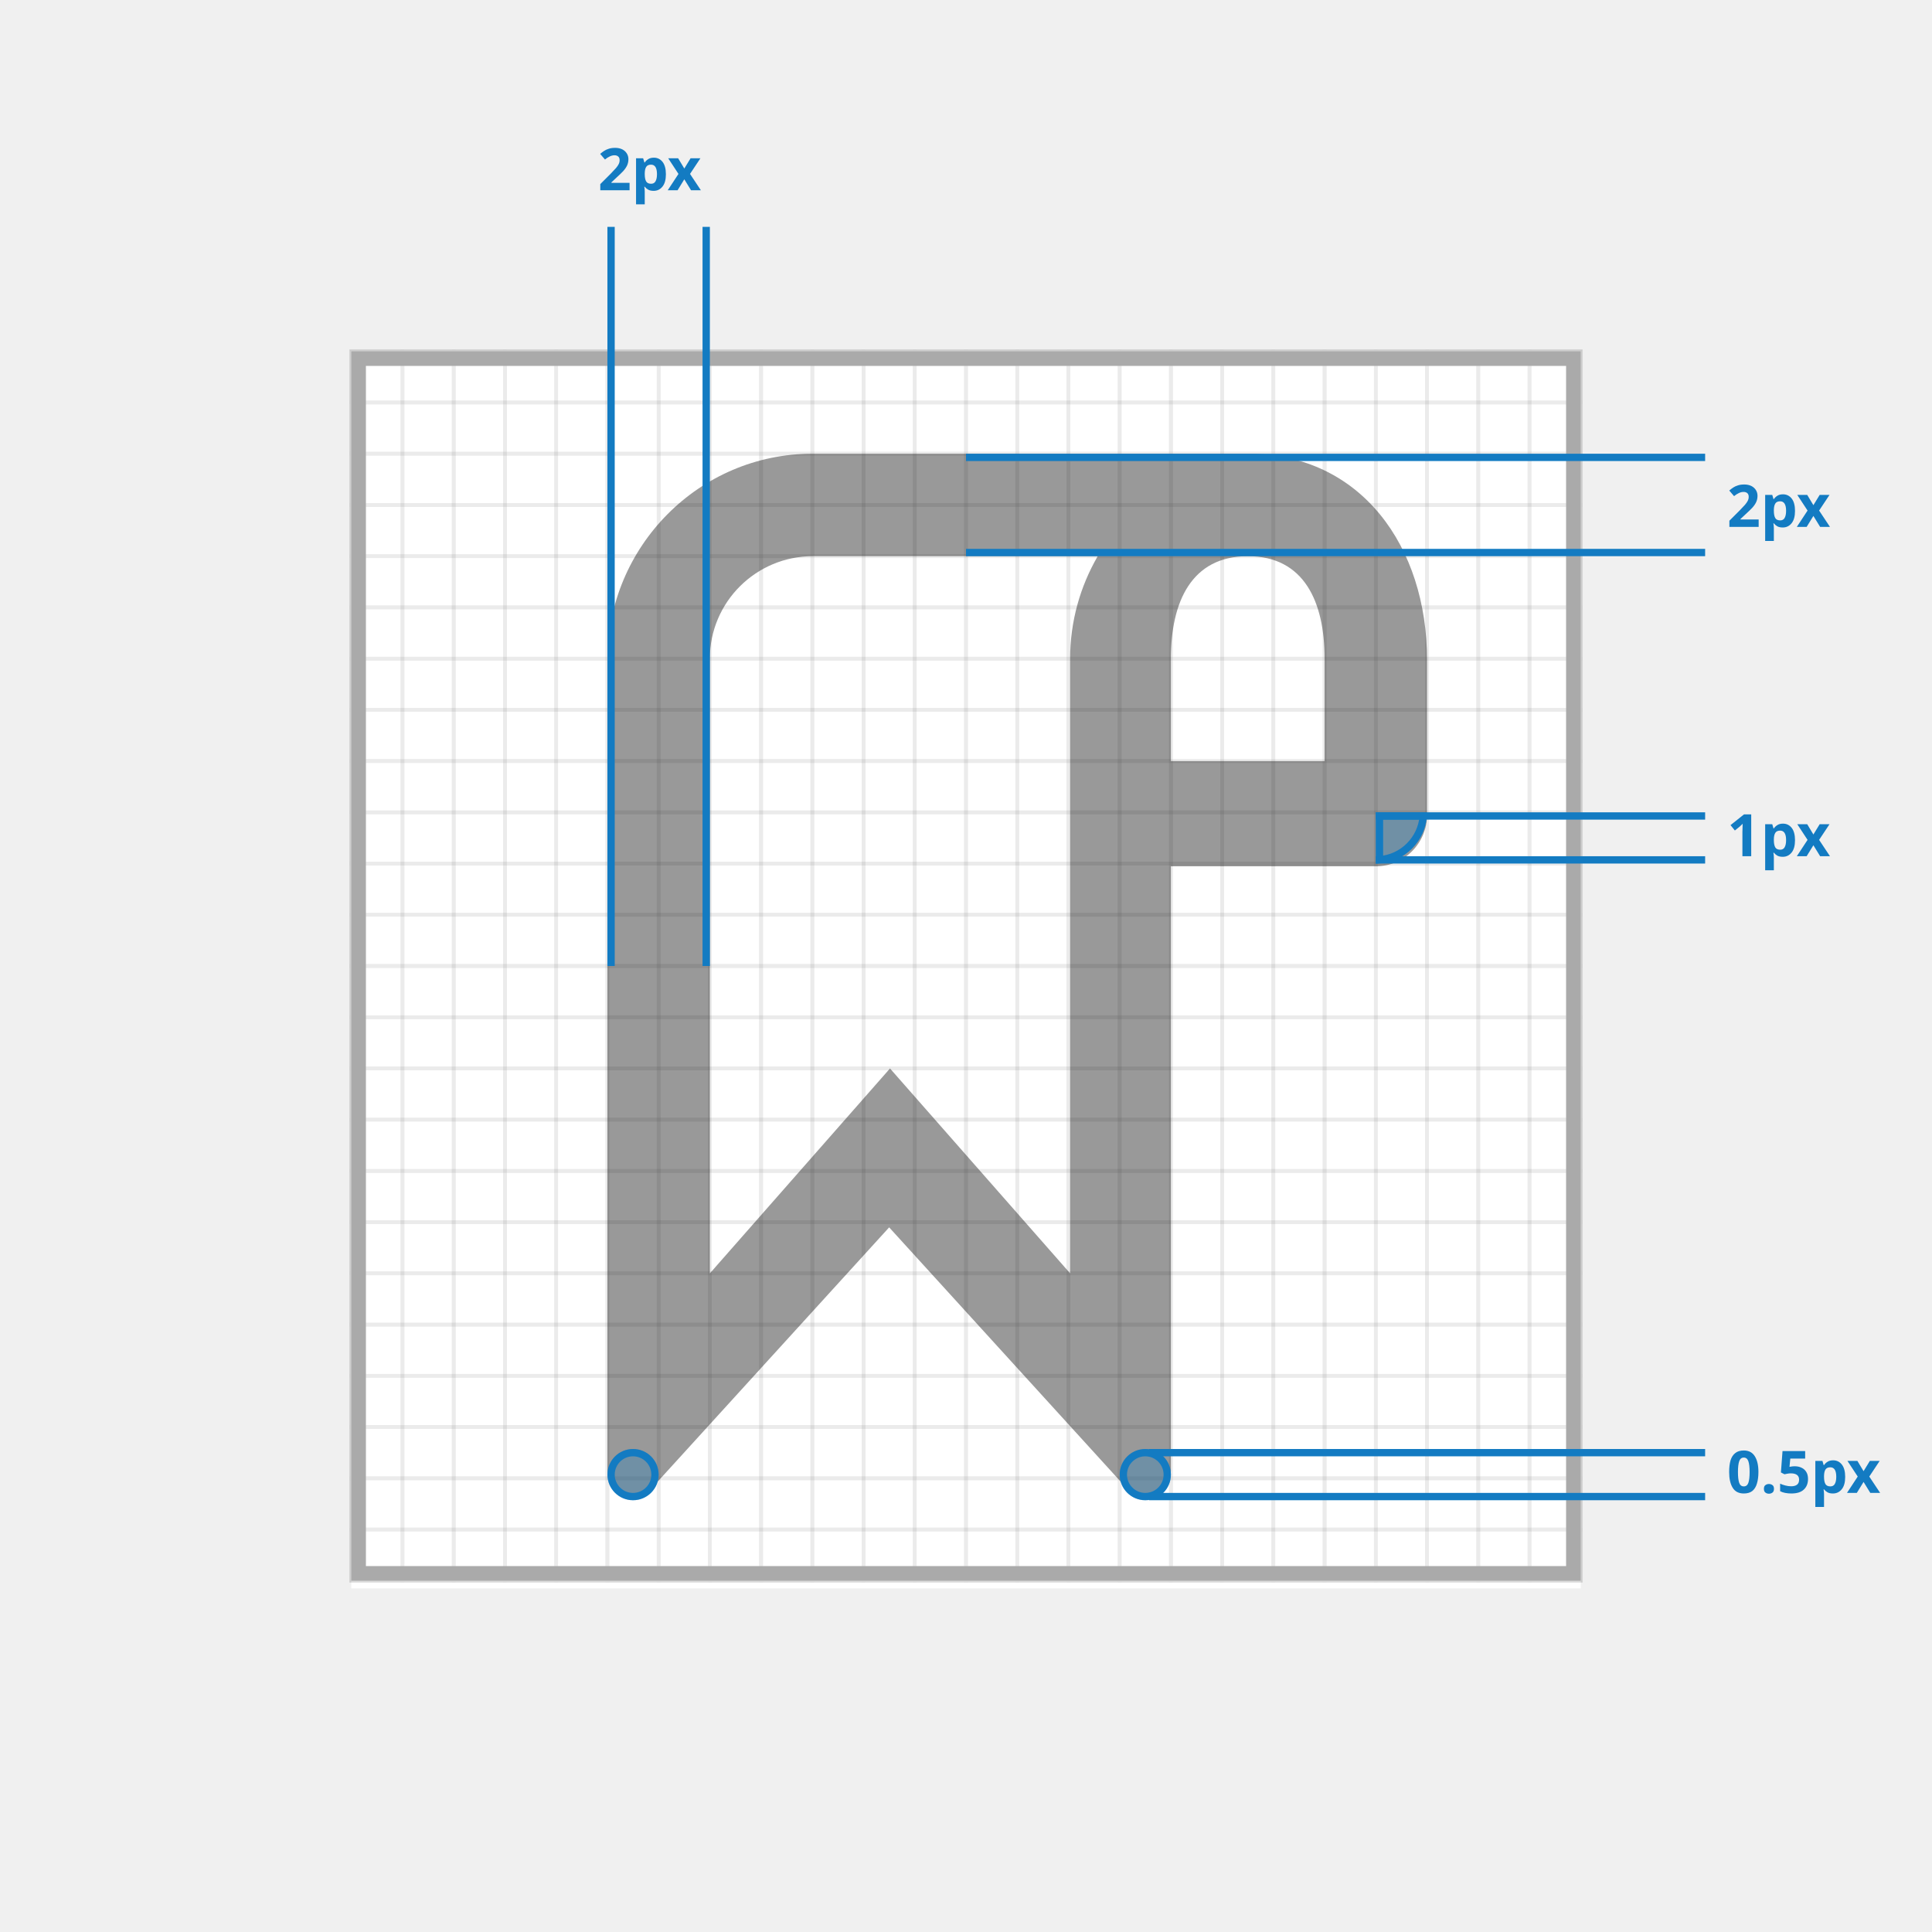
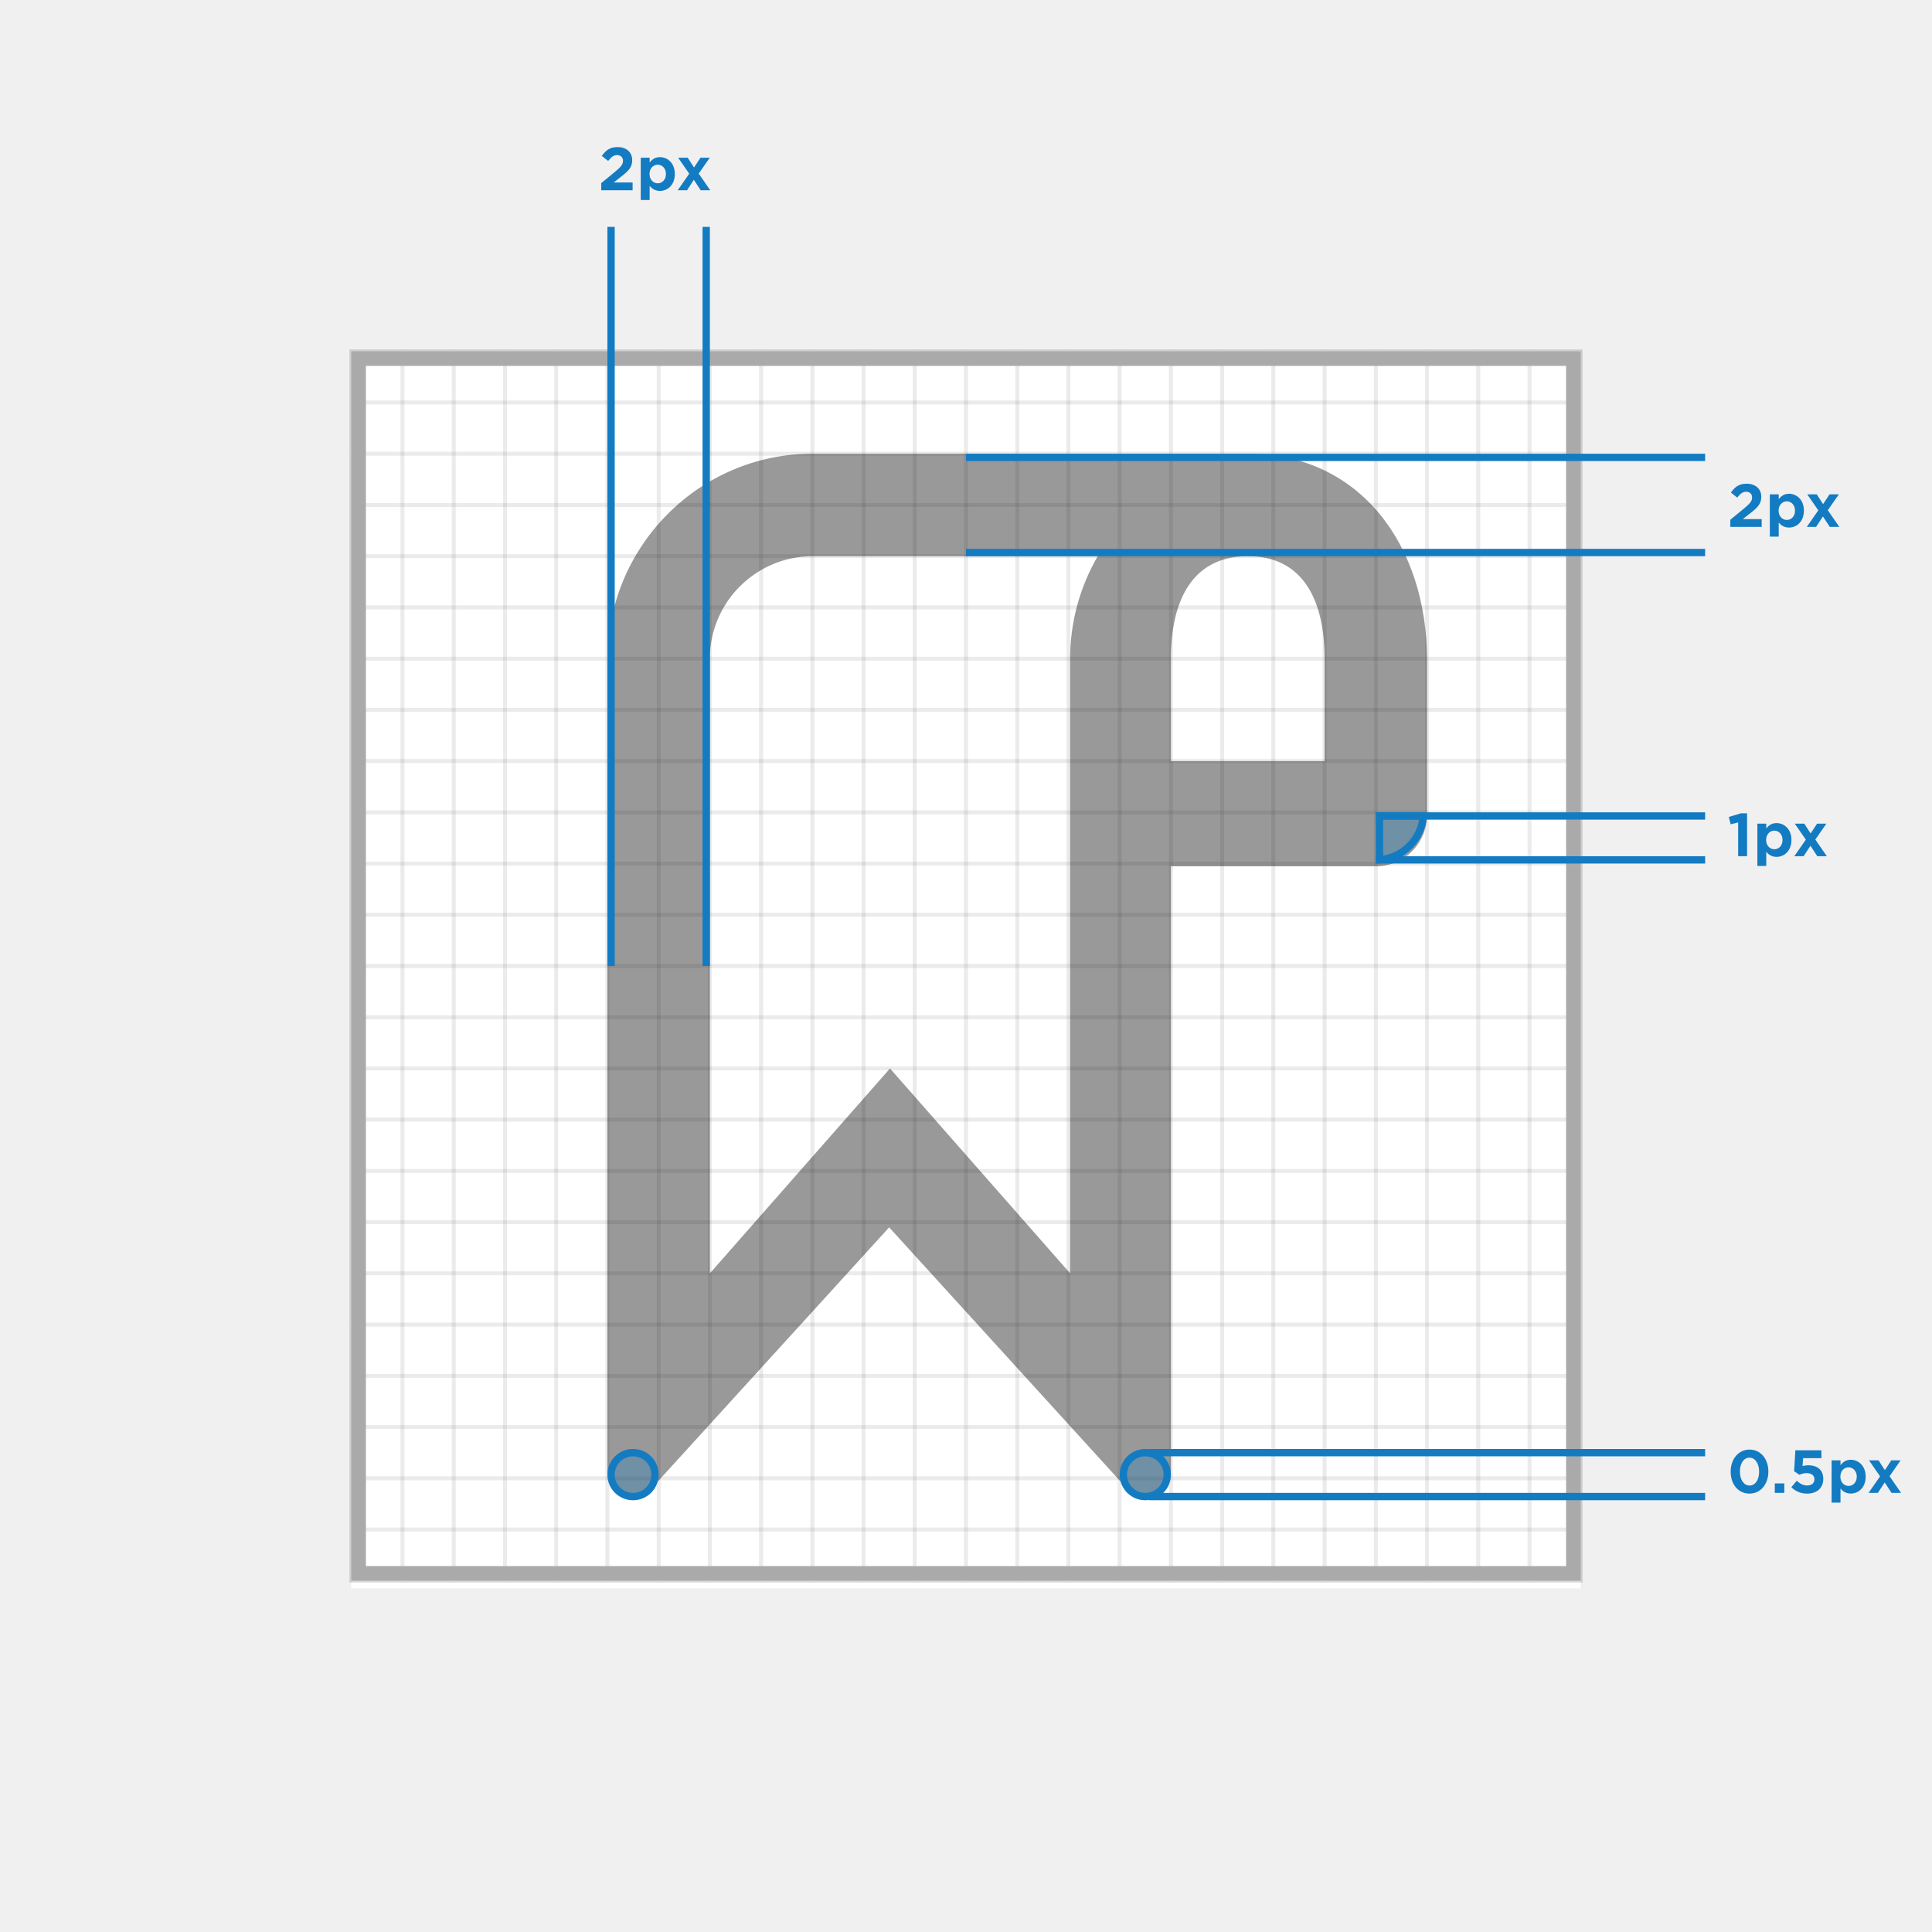
- <svg xmlns="http://www.w3.org/2000/svg" xmlns:xlink="http://www.w3.org/1999/xlink" width="264px" height="264px" viewBox="0 0 264 264" version="1.1">
+ <svg xmlns="http://www.w3.org/2000/svg" xmlns:xlink="http://www.w3.org/1999/xlink" width="264" height="264" viewBox="0 0 264 264">
  <defs>
-     <circle id="path-1" cx="73.5" cy="5.5" r="3.5" />
-     <circle id="path-2" cx="3.5" cy="5.5" r="3.5" />
-     <path d="M147,100 L147,93 C143.134,93 140,96.134 140,100 L147,100 Z" id="path-3" />
+     <circle id="example-3-a" cx="73.5" cy="5.5" r="3.5" />
+     <circle id="example-3-b" cx="3.5" cy="5.5" r="3.5" />
+     <path id="example-3-c" d="M147,100 L147,93 C143.134,93 140,96.134 140,100 L147,100 Z" />
  </defs>
-   <g id="Page-1" stroke="none" stroke-width="1" fill="none" fill-rule="evenodd">
-     <g id="Example-3">
-       <g id="Group" transform="translate(48, 18)">
-         <g id="Icon-Grid---Base---Zoomed" transform="translate(0, 30)">
-           <g id="Grid">
-             <rect id="Rectangle" fill="#FFFFFF" x="0" y="0" width="168" height="169.05" />
-             <g id="pixels" opacity="0.4" stroke="#000000" stroke-width="0.5">
-               <g id="Group" opacity="0.2">
-                 <rect id="Rectangle-3" x="161" y="0" width="7" height="168" />
-                 <rect id="Rectangle-3" x="154" y="0" width="7" height="168" />
-                 <rect id="Rectangle-3" x="147" y="0" width="7" height="168" />
-                 <rect id="Rectangle-3" x="140" y="0" width="7" height="168" />
-                 <rect id="Rectangle-3" x="133" y="0" width="7" height="168" />
-                 <rect id="Rectangle-3" x="126" y="0" width="7" height="168" />
-                 <rect id="Rectangle-3" x="119" y="0" width="7" height="168" />
-                 <rect id="Rectangle-3" x="112" y="0" width="7" height="168" />
-                 <rect id="Rectangle-3" x="105" y="0" width="7" height="168" />
-                 <rect id="Rectangle-3" x="98" y="0" width="7" height="168" />
-                 <rect id="Rectangle-3" x="91" y="0" width="7" height="168" />
-                 <rect id="Rectangle-3" x="84" y="0" width="7" height="168" />
-                 <rect id="Rectangle-3" x="77" y="0" width="7" height="168" />
-                 <rect id="Rectangle-3" x="70" y="0" width="7" height="168" />
-                 <rect id="Rectangle-3" x="63" y="0" width="7" height="168" />
-                 <rect id="Rectangle-3" x="56" y="0" width="7" height="168" />
-                 <rect id="Rectangle-3" x="49" y="0" width="7" height="168" />
-                 <rect id="Rectangle-3" x="42" y="0" width="7" height="168" />
-                 <rect id="Rectangle-3" x="35" y="0" width="7" height="168" />
-                 <rect id="Rectangle-3" x="28" y="0" width="7" height="168" />
-                 <rect id="Rectangle-3" x="21" y="0" width="7" height="168" />
-                 <rect id="Rectangle-3" x="14" y="0" width="7" height="168" />
-                 <rect id="Rectangle-3" x="7" y="0" width="7" height="168" />
-                 <rect id="Rectangle-3" x="0" y="0" width="7" height="168" />
-               </g>
-               <g id="Group" opacity="0.2" transform="translate(84, 84) rotate(90) translate(-84, -84) ">
-                 <rect id="Rectangle-3" x="161" y="0" width="7" height="168" />
-                 <rect id="Rectangle-3" x="154" y="0" width="7" height="168" />
-                 <rect id="Rectangle-3" x="147" y="0" width="7" height="168" />
-                 <rect id="Rectangle-3" x="140" y="0" width="7" height="168" />
-                 <rect id="Rectangle-3" x="133" y="0" width="7" height="168" />
-                 <rect id="Rectangle-3" x="126" y="0" width="7" height="168" />
-                 <rect id="Rectangle-3" x="119" y="0" width="7" height="168" />
-                 <rect id="Rectangle-3" x="112" y="0" width="7" height="168" />
-                 <rect id="Rectangle-3" x="105" y="0" width="7" height="168" />
-                 <rect id="Rectangle-3" x="98" y="0" width="7" height="168" />
-                 <rect id="Rectangle-3" x="91" y="0" width="7" height="168" />
-                 <rect id="Rectangle-3" x="84" y="0" width="7" height="168" />
-                 <rect id="Rectangle-3" x="77" y="0" width="7" height="168" />
-                 <rect id="Rectangle-3" x="70" y="0" width="7" height="168" />
-                 <rect id="Rectangle-3" x="63" y="0" width="7" height="168" />
-                 <rect id="Rectangle-3" x="56" y="0" width="7" height="168" />
-                 <rect id="Rectangle-3" x="49" y="0" width="7" height="168" />
-                 <rect id="Rectangle-3" x="42" y="0" width="7" height="168" />
-                 <rect id="Rectangle-3" x="35" y="0" width="7" height="168" />
-                 <rect id="Rectangle-3" x="28" y="0" width="7" height="168" />
-                 <rect id="Rectangle-3" x="21" y="0" width="7" height="168" />
-                 <rect id="Rectangle-3" x="14" y="0" width="7" height="168" />
-                 <rect id="Rectangle-3" x="7" y="0" width="7" height="168" />
-                 <rect id="Rectangle-3" x="0" y="0" width="7" height="168" />
-               </g>
-             </g>
-             <rect id="bounds" stroke="#AAAAAA" stroke-width="2" x="1" y="1" width="166" height="166" />
-           </g>
+   <g fill="none" fill-rule="evenodd" transform="translate(48 18)">
+     <g transform="translate(0 30)">
+       <rect width="168" height="169.05" fill="#FFF" />
+       <g stroke="#000" stroke-width=".5" opacity=".4">
+         <g opacity=".2">
+           <rect width="7" height="168" x="161" />
+           <rect width="7" height="168" x="154" />
+           <rect width="7" height="168" x="147" />
+           <rect width="7" height="168" x="140" />
+           <rect width="7" height="168" x="133" />
+           <rect width="7" height="168" x="126" />
+           <rect width="7" height="168" x="119" />
+           <rect width="7" height="168" x="112" />
+           <rect width="7" height="168" x="105" />
+           <rect width="7" height="168" x="98" />
+           <rect width="7" height="168" x="91" />
+           <rect width="7" height="168" x="84" />
+           <rect width="7" height="168" x="77" />
+           <rect width="7" height="168" x="70" />
+           <rect width="7" height="168" x="63" />
+           <rect width="7" height="168" x="56" />
+           <rect width="7" height="168" x="49" />
+           <rect width="7" height="168" x="42" />
+           <rect width="7" height="168" x="35" />
+           <rect width="7" height="168" x="28" />
+           <rect width="7" height="168" x="21" />
+           <rect width="7" height="168" x="14" />
+           <rect width="7" height="168" x="7" />
+           <rect width="7" height="168" />
        </g>
-         <g id="Icons/bookmark" opacity="0.4" transform="translate(0, 30)">
-           <rect id="bounds" x="0" y="0" width="168" height="168" />
-           <path d="M122.509,14 L63,14 C47.558,14 35,26.65 35,42.19 L35,152.957 C35,154.89 36.567,156.457 38.5,156.457 C39.485,156.457 40.425,156.042 41.088,155.313 L73.5,119.714 L105.912,155.313 C107.213,156.743 109.427,156.846 110.856,155.545 C111.585,154.882 112,153.942 112,152.957 L112,70.381 L140,70.381 C143.864,70.381 147,67.231 147,63.333 L147,42.19 C147,26.65 137.958,14 122.509,14 Z M98.23,42 L98.23,126 L73.615,98 L49,126 L49,42 C49,34.272 55.309,28 63.066,28 L102,28 C99.609,32.123 98.23,36.904 98.23,42 Z M133,56 L112,56 L112,42 C112,34.272 114.788,28 122.509,28 C130.223,28 133,34.272 133,42 L133,56 Z" id="bookmark" fill="#000000" fill-rule="nonzero" />
+         <g opacity=".2" transform="rotate(90 84 84)">
+           <rect width="7" height="168" x="161" />
+           <rect width="7" height="168" x="154" />
+           <rect width="7" height="168" x="147" />
+           <rect width="7" height="168" x="140" />
+           <rect width="7" height="168" x="133" />
+           <rect width="7" height="168" x="126" />
+           <rect width="7" height="168" x="119" />
+           <rect width="7" height="168" x="112" />
+           <rect width="7" height="168" x="105" />
+           <rect width="7" height="168" x="98" />
+           <rect width="7" height="168" x="91" />
+           <rect width="7" height="168" x="84" />
+           <rect width="7" height="168" x="77" />
+           <rect width="7" height="168" x="70" />
+           <rect width="7" height="168" x="63" />
+           <rect width="7" height="168" x="56" />
+           <rect width="7" height="168" x="49" />
+           <rect width="7" height="168" x="42" />
+           <rect width="7" height="168" x="35" />
+           <rect width="7" height="168" x="28" />
+           <rect width="7" height="168" x="21" />
+           <rect width="7" height="168" x="14" />
+           <rect width="7" height="168" x="7" />
+           <rect width="7" height="168" />
        </g>
-         <g id="Guides" transform="translate(35, 178)">
-           <g id="guide">
-             <use fill-opacity="0.3" fill="#137BC2" fill-rule="evenodd" xlink:href="#path-1" />
-             <circle stroke="#137BC2" stroke-width="1" cx="73.5" cy="5.5" r="3" />
-           </g>
-           <g id="guide">
-             <use fill-opacity="0.3" fill="#137BC2" fill-rule="evenodd" xlink:href="#path-2" />
-             <circle stroke="#137BC2" stroke-width="1" cx="3.5" cy="5.5" r="3" />
-           </g>
-           <rect id="marker" fill="#137BC2" x="74" y="2" width="76" height="1" />
-           <text id="0.5px" font-family="GothamSSm-Bold, Gotham SSm" font-size="8" font-weight="bold" fill="#137BC2">
-             <tspan x="153" y="8">0.5px</tspan>
-           </text>
-           <rect id="marker" fill="#137BC2" x="74" y="8" width="76" height="1" />
-         </g>
-         <g id="Oval-2" transform="translate(143.5, 96.5) scale(-1, -1) translate(-143.5, -96.5) ">
-           <use fill-opacity="0.3" fill="#137BC2" fill-rule="evenodd" xlink:href="#path-3" />
-           <path stroke="#137BC2" stroke-width="1" d="M146.5,99.5 L146.5,93.519 C143.309,93.762 140.762,96.309 140.519,99.5 L146.5,99.5 Z" />
-         </g>
-         <rect id="marker" fill="#137BC2" x="140" y="93" width="45" height="1" />
-         <text id="1px" font-family="GothamSSm-Bold, Gotham SSm" font-size="8" font-weight="bold" fill="#137BC2">
-           <tspan x="188" y="99">1px</tspan>
-         </text>
-         <text id="2px" font-family="GothamSSm-Bold, Gotham SSm" font-size="8" font-weight="bold" fill="#137BC2">
-           <tspan x="33.716" y="8">2px</tspan>
-         </text>
-         <rect id="marker" fill="#137BC2" x="48" y="13" width="1" height="101" />
-         <rect id="marker" fill="#137BC2" x="35" y="13" width="1" height="101" />
-         <rect id="marker" fill="#137BC2" x="84" y="44" width="101" height="1" />
-         <text id="2px" font-family="GothamSSm-Bold, Gotham SSm" font-size="8" font-weight="bold" fill="#137BC2">
-           <tspan x="188" y="54">2px</tspan>
-         </text>
-         <rect id="marker" fill="#137BC2" x="84" y="57" width="101" height="1" />
-         <rect id="marker" fill="#137BC2" x="140" y="99" width="45" height="1" />
      </g>
+       <rect width="166" height="166" x="1" y="1" stroke="#AAA" stroke-width="2" />
    </g>
+     <g opacity=".4" transform="translate(0 30)">
+       <rect width="168" height="168" />
+       <path fill="#000" fill-rule="nonzero" d="M122.509,14 L63,14 C47.558,14 35,26.65 35,42.19 L35,152.957 C35,154.89 36.567,156.457 38.5,156.457 C39.485,156.457 40.425,156.042 41.088,155.313 L73.5,119.714 L105.912,155.313 C107.213,156.743 109.427,156.846 110.856,155.545 C111.585,154.882 112,153.942 112,152.957 L112,70.381 L140,70.381 C143.864,70.381 147,67.231 147,63.333 L147,42.19 C147,26.65 137.958,14 122.509,14 Z M98.23,42 L98.23,126 L73.615,98 L49,126 L49,42 C49,34.272 55.309,28 63.066,28 L102,28 C99.609,32.123 98.23,36.904 98.23,42 Z M133,56 L112,56 L112,42 C112,34.272 114.788,28 122.509,28 C130.223,28 133,34.272 133,42 L133,56 Z" />
+     </g>
+     <g transform="translate(35 178)">
+       <use fill="#137BC2" fill-opacity=".3" xlink:href="#example-3-a" />
+       <circle cx="73.5" cy="5.5" r="3" stroke="#137BC2" />
+       <use fill="#137BC2" fill-opacity=".3" xlink:href="#example-3-b" />
+       <circle cx="3.5" cy="5.5" r="3" stroke="#137BC2" />
+       <rect width="76" height="1" x="74" y="2" fill="#137BC2" />
+       <path fill="#137BC2" d="M156.056,8.096 C154.504,8.096 153.488,6.792 153.488,5.104 L153.488,5.088 C153.488,3.408 154.528,2.08 156.072,2.08 C157.608,2.08 158.64,3.384 158.64,5.072 L158.64,5.088 C158.64,6.768 157.608,8.096 156.056,8.096 Z M156.072,6.992 C156.872,6.992 157.376,6.176 157.376,5.104 L157.376,5.088 C157.376,4.016 156.848,3.184 156.056,3.184 C155.264,3.184 154.752,3.992 154.752,5.072 L154.752,5.088 C154.752,6.168 155.272,6.992 156.072,6.992 Z M159.52,8 L159.52,6.704 L160.816,6.704 L160.816,8 L159.52,8 Z M163.944,8.096 C163.024,8.096 162.336,7.76 161.776,7.224 L162.52,6.336 C162.968,6.744 163.408,6.984 163.928,6.984 C164.544,6.984 164.936,6.672 164.936,6.136 L164.936,6.12 C164.936,5.6 164.504,5.296 163.872,5.296 C163.496,5.296 163.16,5.4 162.88,5.52 L162.16,5.04 L162.328,2.176 L165.888,2.176 L165.888,3.256 L163.384,3.256 L163.312,4.336 C163.552,4.272 163.776,4.224 164.112,4.224 C165.24,4.224 166.144,4.784 166.144,6.08 L166.144,6.096 C166.144,7.32 165.272,8.096 163.944,8.096 Z M169.6,7.048 C170.208,7.048 170.72,6.56 170.72,5.784 L170.72,5.768 C170.72,5.008 170.208,4.504 169.6,4.504 C168.992,4.504 168.48,5.008 168.48,5.768 L168.48,5.784 C168.48,6.544 168.992,7.048 169.6,7.048 Z M167.28,9.328 L167.28,3.552 L168.496,3.552 L168.496,4.216 C168.808,3.792 169.24,3.472 169.904,3.472 C170.944,3.472 171.936,4.288 171.936,5.768 L171.936,5.784 C171.936,7.264 170.96,8.088 169.904,8.088 C169.224,8.088 168.8,7.768 168.496,7.4 L168.496,9.328 L167.28,9.328 Z M173.696,3.552 L174.56,4.888 L175.44,3.552 L176.712,3.552 L175.2,5.72 L176.776,8 L175.472,8 L174.536,6.568 L173.6,8 L172.328,8 L173.904,5.736 L172.392,3.552 L173.696,3.552 Z" />
+       <rect width="76" height="1" x="74" y="8" fill="#137BC2" />
+     </g>
+     <g transform="rotate(180 143.5 96.5)">
+       <use fill="#137BC2" fill-opacity=".3" xlink:href="#example-3-c" />
+       <path stroke="#137BC2" d="M146.5,99.5 L146.5,93.519 C143.309,93.762 140.762,96.309 140.519,99.5 L146.5,99.5 Z" />
+     </g>
+     <rect width="45" height="1" x="140" y="93" fill="#137BC2" />
+     <path fill="#137BC2" d="M189.512 99L189.512 94.384 188.488 94.64 188.232 93.632 189.888 93.136 190.728 93.136 190.728 99 189.512 99zM194.456 98.048C195.064 98.048 195.576 97.56 195.576 96.784L195.576 96.768C195.576 96.008 195.064 95.504 194.456 95.504 193.848 95.504 193.336 96.008 193.336 96.768L193.336 96.784C193.336 97.544 193.848 98.048 194.456 98.048zM192.136 100.328L192.136 94.552 193.352 94.552 193.352 95.216C193.664 94.792 194.096 94.472 194.76 94.472 195.8 94.472 196.792 95.288 196.792 96.768L196.792 96.784C196.792 98.264 195.816 99.088 194.76 99.088 194.08 99.088 193.656 98.768 193.352 98.4L193.352 100.328 192.136 100.328zM198.552 94.552L199.416 95.888 200.296 94.552 201.568 94.552 200.056 96.72 201.632 99 200.328 99 199.392 97.568 198.456 99 197.184 99 198.76 96.736 197.248 94.552 198.552 94.552zM34.156 8L34.156 7.024 36.108 5.416C36.844 4.8 37.132 4.472 37.132 3.984 37.132 3.472 36.788 3.192 36.316 3.192 35.852 3.192 35.532 3.456 35.1 3.992L34.236 3.304C34.804 2.52 35.356 2.096 36.396 2.096 37.588 2.096 38.388 2.8 38.388 3.88L38.388 3.896C38.388 4.856 37.892 5.344 36.86 6.152L35.86 6.936 38.444 6.936 38.444 8 34.156 8zM41.876 7.048C42.484 7.048 42.996 6.56 42.996 5.784L42.996 5.768C42.996 5.008 42.484 4.504 41.876 4.504 41.268 4.504 40.756 5.008 40.756 5.768L40.756 5.784C40.756 6.544 41.268 7.048 41.876 7.048zM39.556 9.328L39.556 3.552 40.772 3.552 40.772 4.216C41.084 3.792 41.516 3.472 42.18 3.472 43.22 3.472 44.212 4.288 44.212 5.768L44.212 5.784C44.212 7.264 43.236 8.088 42.18 8.088 41.5 8.088 41.076 7.768 40.772 7.4L40.772 9.328 39.556 9.328zM45.972 3.552L46.836 4.888 47.716 3.552 48.988 3.552 47.476 5.72 49.052 8 47.748 8 46.812 6.568 45.876 8 44.604 8 46.18 5.736 44.668 3.552 45.972 3.552z" />
+     <rect width="1" height="101" x="48" y="13" fill="#137BC2" />
+     <rect width="1" height="101" x="35" y="13" fill="#137BC2" />
+     <rect width="101" height="1" x="84" y="44" fill="#137BC2" />
+     <path fill="#137BC2" d="M188.44,54 L188.44,53.024 L190.392,51.416 C191.128,50.8 191.416,50.472 191.416,49.984 C191.416,49.472 191.072,49.192 190.6,49.192 C190.136,49.192 189.816,49.456 189.384,49.992 L188.52,49.304 C189.088,48.52 189.64,48.096 190.68,48.096 C191.872,48.096 192.672,48.8 192.672,49.88 L192.672,49.896 C192.672,50.856 192.176,51.344 191.144,52.152 L190.144,52.936 L192.728,52.936 L192.728,54 L188.44,54 Z M196.16,53.048 C196.768,53.048 197.28,52.56 197.28,51.784 L197.28,51.768 C197.28,51.008 196.768,50.504 196.16,50.504 C195.552,50.504 195.04,51.008 195.04,51.768 L195.04,51.784 C195.04,52.544 195.552,53.048 196.16,53.048 Z M193.84,55.328 L193.84,49.552 L195.056,49.552 L195.056,50.216 C195.368,49.792 195.8,49.472 196.464,49.472 C197.504,49.472 198.496,50.288 198.496,51.768 L198.496,51.784 C198.496,53.264 197.52,54.088 196.464,54.088 C195.784,54.088 195.36,53.768 195.056,53.4 L195.056,55.328 L193.84,55.328 Z M200.256,49.552 L201.12,50.888 L202,49.552 L203.272,49.552 L201.76,51.72 L203.336,54 L202.032,54 L201.096,52.568 L200.16,54 L198.888,54 L200.464,51.736 L198.952,49.552 L200.256,49.552 Z" />
+     <rect width="101" height="1" x="84" y="57" fill="#137BC2" />
+     <rect width="45" height="1" x="140" y="99" fill="#137BC2" />
  </g>
</svg>
